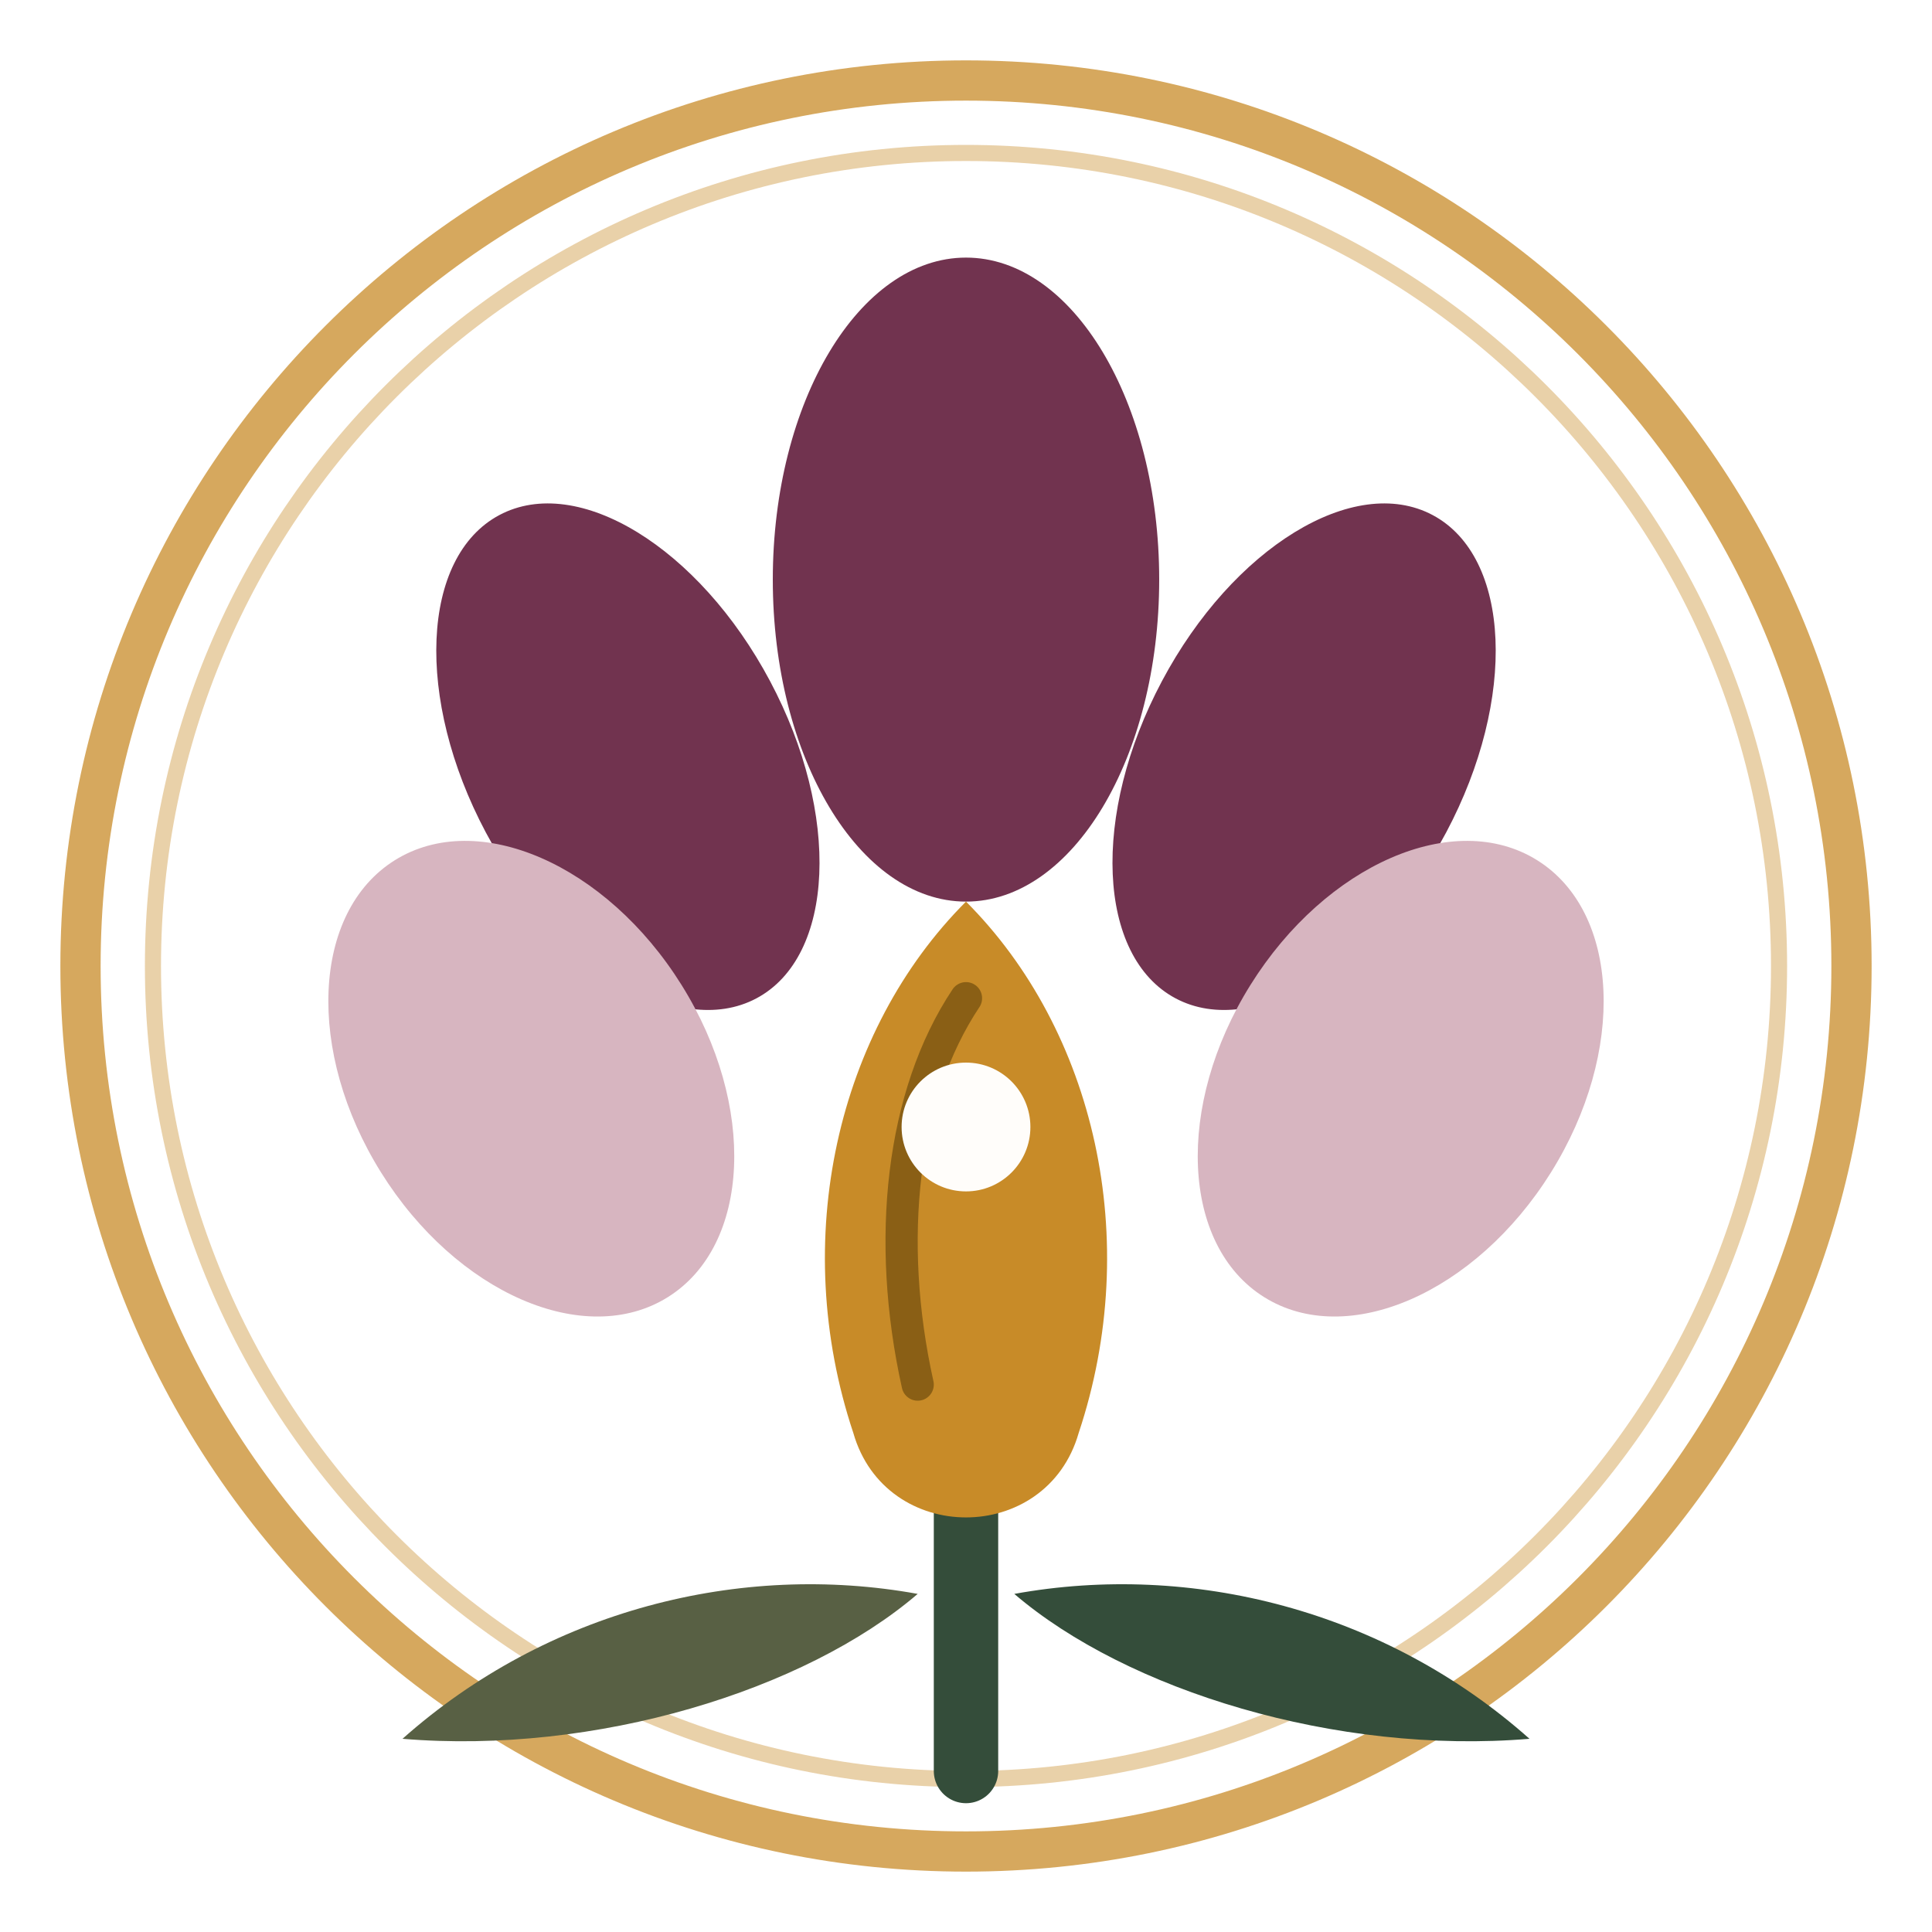
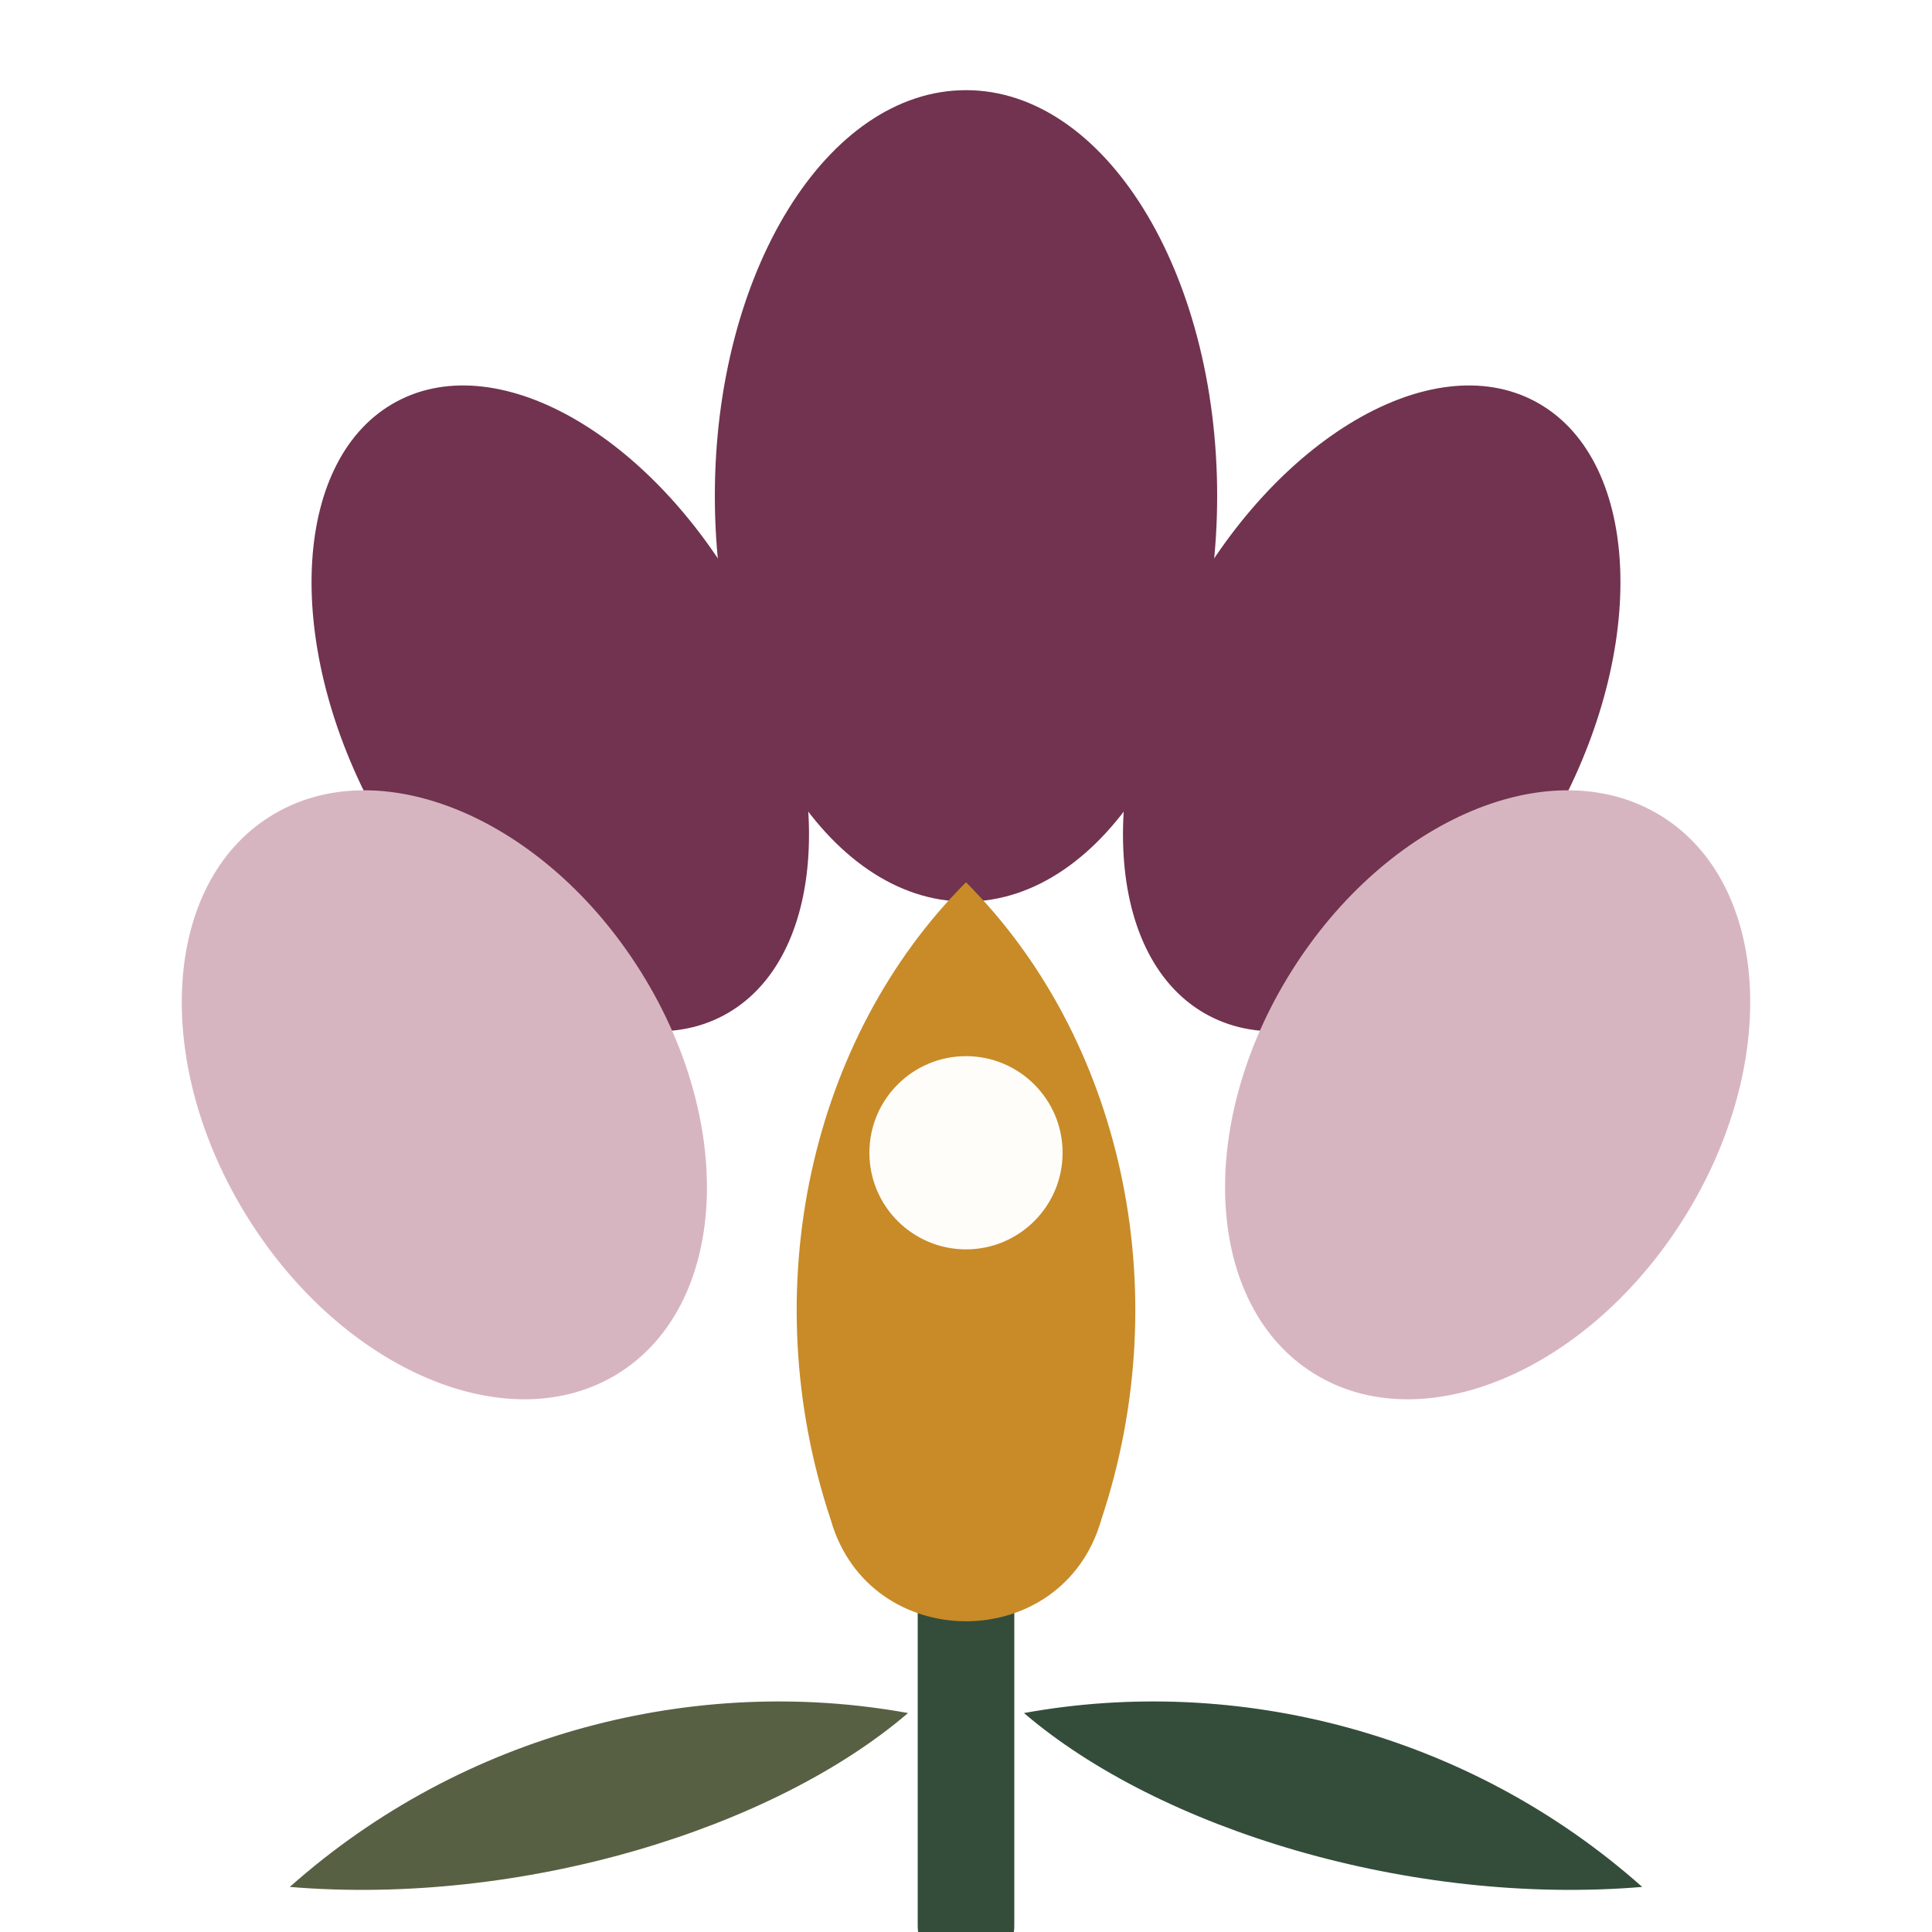
- <svg xmlns="http://www.w3.org/2000/svg" viewBox="0 0 120 120" role="img" aria-label="Emblema Cataleya Aromas">
-   <circle cx="60" cy="60" r="55" fill="none" stroke="#C88B28" stroke-width="2.5" opacity="0.75" />
-   <circle cx="60" cy="60" r="50.5" fill="none" stroke="#C88B28" stroke-width="1" opacity="0.4" />
-   <path d="M60 110 C60 102 60 97 60 91" fill="none" stroke="#344D3A" stroke-width="4" stroke-linecap="round" />
-   <path d="M57 99 C46 97 34 100 25 108 C37 109 50 105 57 99 Z" fill="#586044" />
-   <path d="M63 99 C74 97 86 100 95 108 C83 109 70 105 63 99 Z" fill="#344D3A" />
-   <ellipse cx="60" cy="36" rx="12" ry="20" fill="#71334F" />
-   <ellipse cx="39" cy="47" rx="10" ry="17" fill="#71334F" transform="rotate(-28 39 47)" />
-   <ellipse cx="81" cy="47" rx="10" ry="17" fill="#71334F" transform="rotate(28 81 47)" />
-   <ellipse cx="33" cy="67" rx="11" ry="16" fill="#D7B5C0" transform="rotate(-32 33 67)" />
-   <ellipse cx="87" cy="67" rx="11" ry="16" fill="#D7B5C0" transform="rotate(32 87 67)" />
-   <path d="M60 56 C52 64 49 77 53 89 C55 96 65 96 67 89 C71 77 68 64 60 56 Z" fill="#C88B28" />
-   <path d="M60 62 C56 68 55 77 57 86" fill="none" stroke="#7A5410" stroke-width="2" stroke-linecap="round" opacity="0.8" />
-   <circle cx="60" cy="70" r="4" fill="#FFFDFA" />
+ <svg xmlns="http://www.w3.org/2000/svg" viewBox="0 0 120 120" role="img" aria-label="Cataleya Aromas">
+   <g transform="translate(60 62) scale(1.2) translate(-60 -62)">
+     <path d="M60 110 C60 102 60 97 60 91" fill="none" stroke="#344D3A" stroke-width="5" stroke-linecap="round" />
+     <path d="M57 99 C46 97 34 100 25 108 C37 109 50 105 57 99 Z" fill="#586044" />
+     <path d="M63 99 C74 97 86 100 95 108 C83 109 70 105 63 99 Z" fill="#344D3A" />
+     <ellipse cx="60" cy="36" rx="13" ry="21" fill="#71334F" />
+     <ellipse cx="39" cy="47" rx="11" ry="18" fill="#71334F" transform="rotate(-28 39 47)" />
+     <ellipse cx="81" cy="47" rx="11" ry="18" fill="#71334F" transform="rotate(28 81 47)" />
+     <ellipse cx="33" cy="67" rx="12" ry="17" fill="#D7B5C0" transform="rotate(-32 33 67)" />
+     <ellipse cx="87" cy="67" rx="12" ry="17" fill="#D7B5C0" transform="rotate(32 87 67)" />
+     <path d="M60 56 C52 64 49 77 53 89 C55 96 65 96 67 89 C71 77 68 64 60 56 Z" fill="#C88B28" />
+     <circle cx="60" cy="70" r="5" fill="#FFFDFA" />
+   </g>
</svg>
